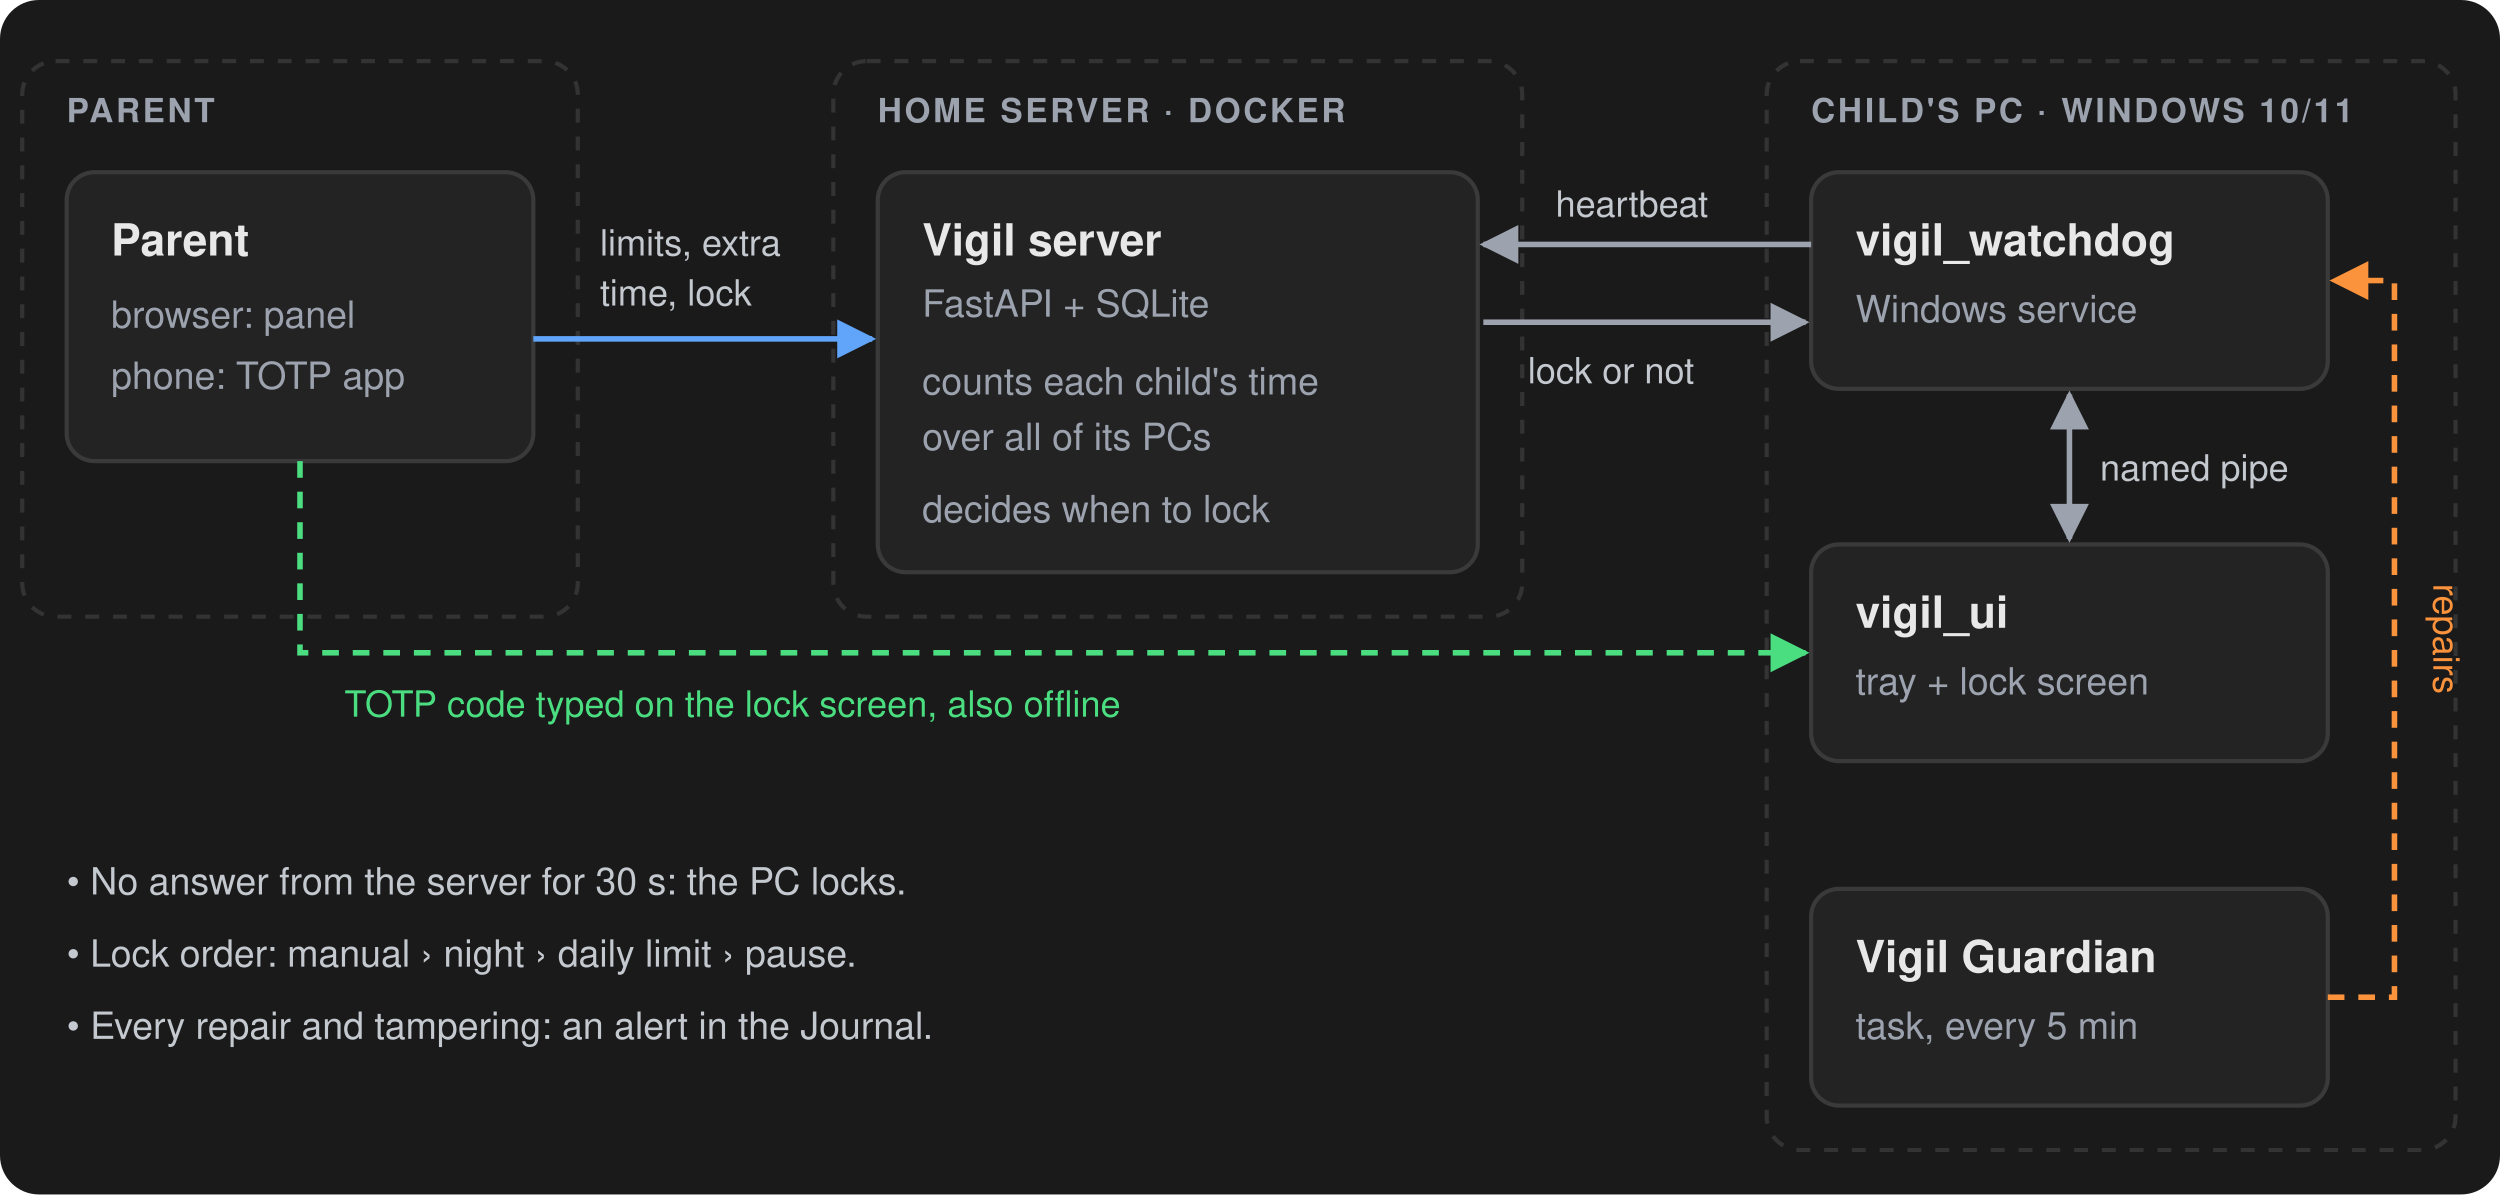
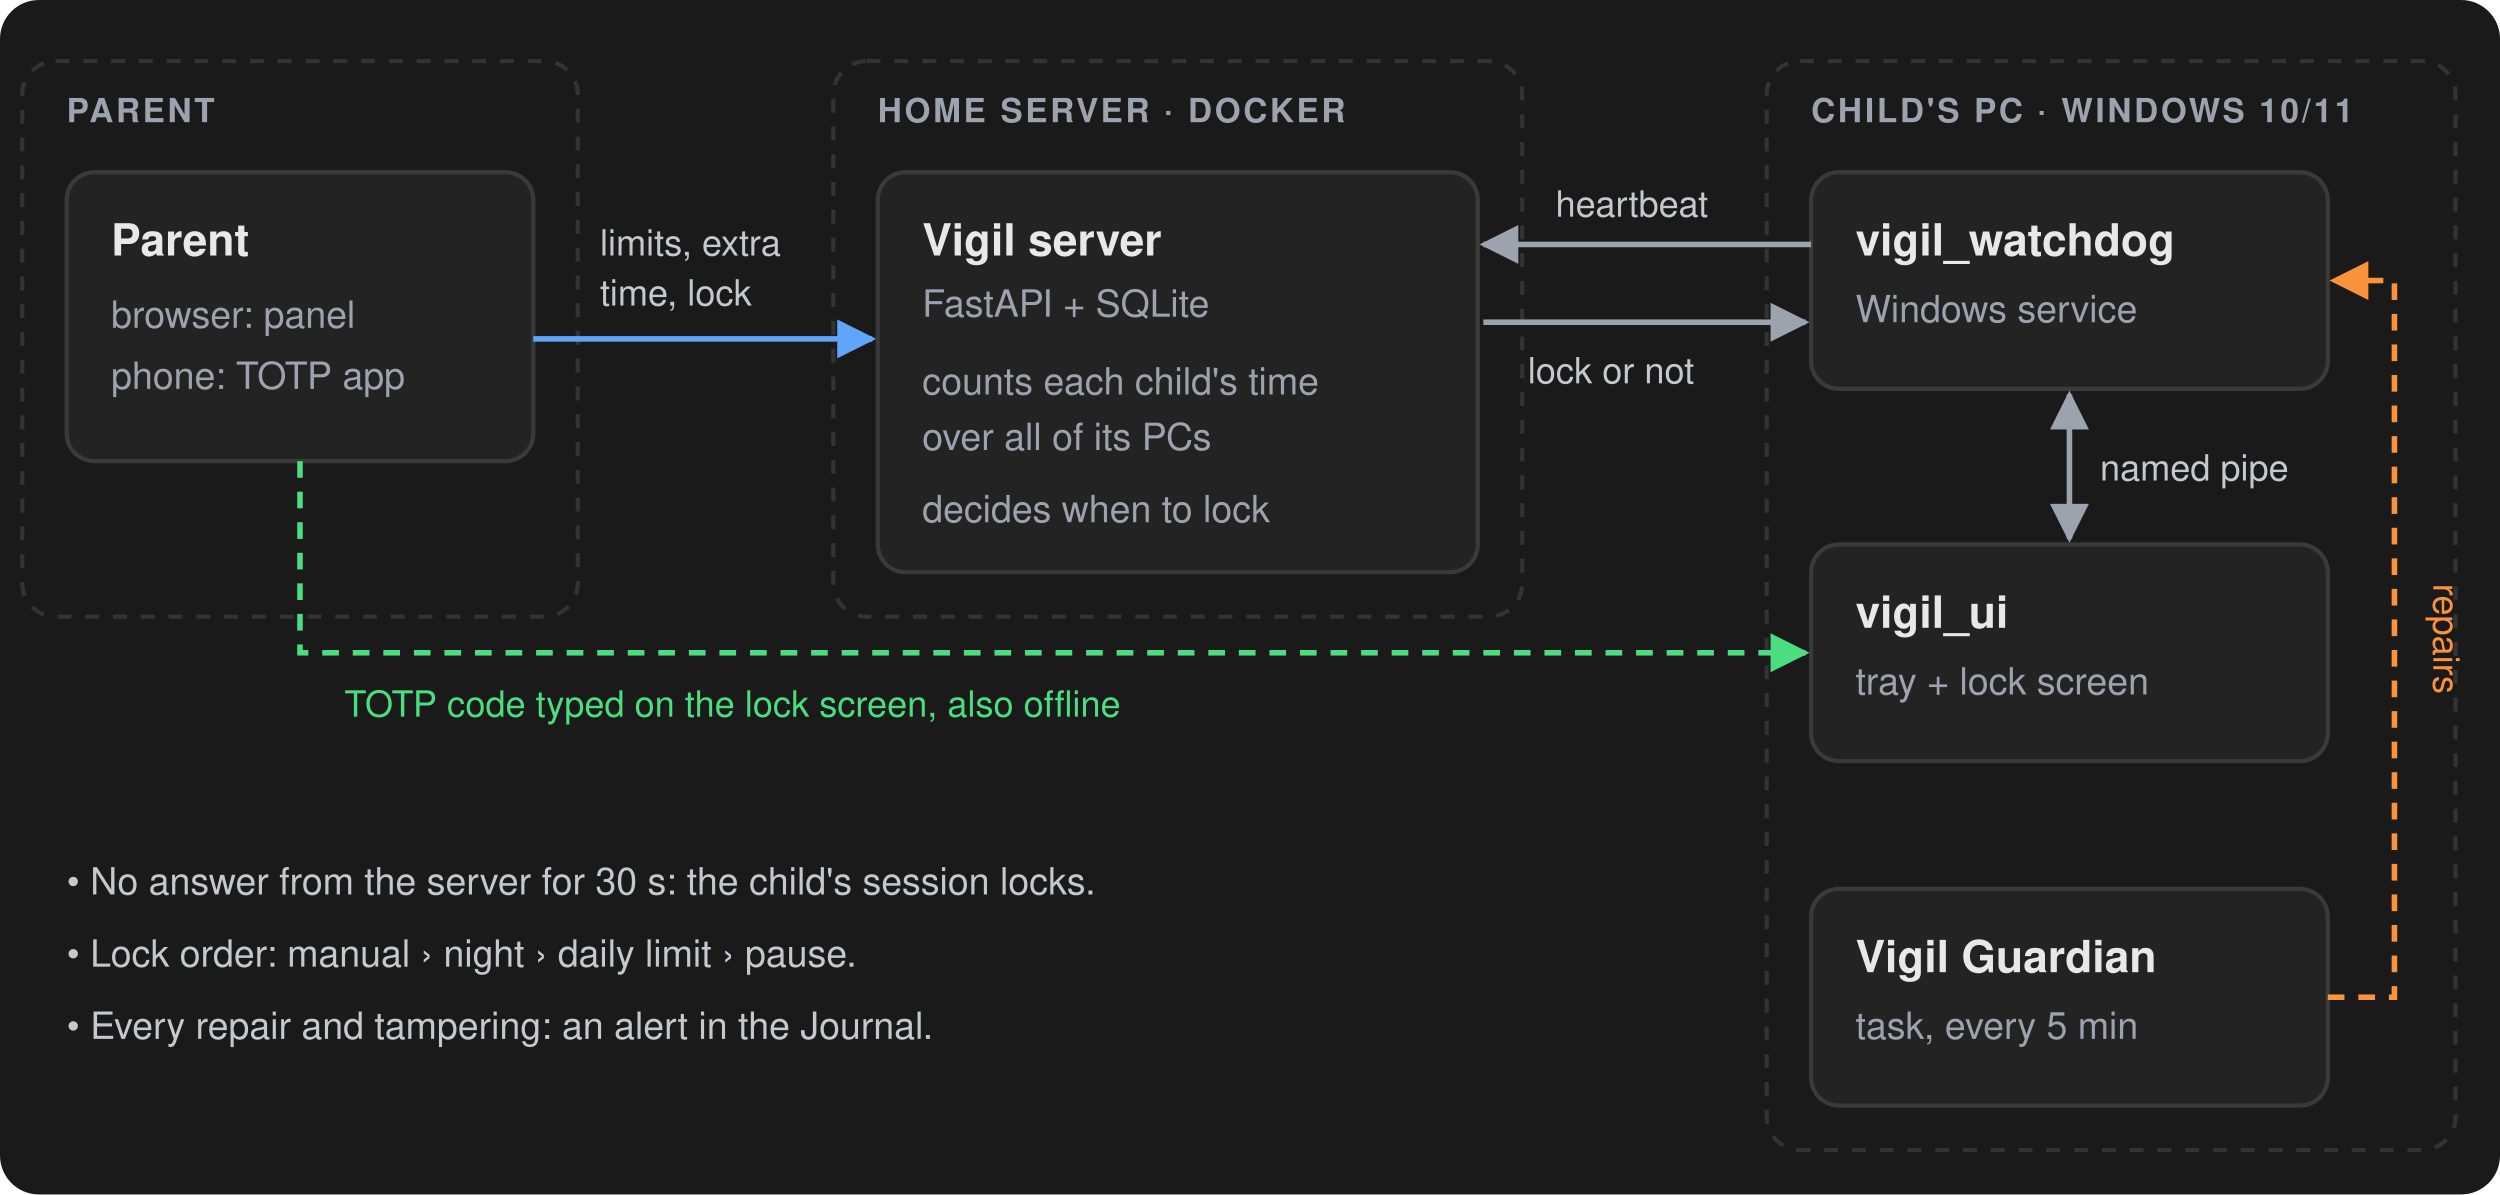
<svg xmlns="http://www.w3.org/2000/svg" width="900" height="430" viewBox="0 0 900 430" role="img" aria-labelledby="t">
  <defs>
    <marker id="a" viewBox="0 0 10 10" refX="9" refY="5" markerWidth="7" markerHeight="7" orient="auto-start-reverse">
      <path d="M0 0 L10 5 L0 10 z" fill="#9ca3af" />
    </marker>
    <marker id="ab" viewBox="0 0 10 10" refX="9" refY="5" markerWidth="7" markerHeight="7" orient="auto-start-reverse">
      <path d="M0 0 L10 5 L0 10 z" fill="#60a5fa" />
    </marker>
    <marker id="ag" viewBox="0 0 10 10" refX="9" refY="5" markerWidth="7" markerHeight="7" orient="auto-start-reverse">
      <path d="M0 0 L10 5 L0 10 z" fill="#4ade80" />
    </marker>
    <marker id="ao" viewBox="0 0 10 10" refX="9" refY="5" markerWidth="7" markerHeight="7" orient="auto-start-reverse">
      <path d="M0 0 L10 5 L0 10 z" fill="#fb923c" />
    </marker>
  </defs>
  <style>
    text { font-family: -apple-system, BlinkMacSystemFont, "Segoe UI", Helvetica, Arial, sans-serif; fill: #e8e8e8; }
    .zone { font-size: 12px; font-weight: 600; letter-spacing: .08em; fill: #9ca3af; }
    .title { font-size: 16px; font-weight: 600; }
    .sub { font-size: 13.5px; fill: #9ca3af; }
    .lbl { font-size: 13px; fill: #c4c8cf; }
    .note { font-size: 13.5px; fill: #c4c8cf; }
    .box { fill: #232323; stroke: #3a3a3a; stroke-width: 1.5; }
    .zonebox { fill: none; stroke: #333; stroke-width: 1.5; stroke-dasharray: 5 5; }
  </style>
  <rect width="900" height="430" rx="14" fill="#1a1a1a" />
  <rect class="zonebox" x="8" y="22" width="200" height="200" rx="12" />
  <text class="zone" x="24" y="44">PARENT</text>
  <rect class="box" x="24" y="62" width="168" height="104" rx="10" />
  <text class="title" x="40" y="92">Parent</text>
  <text class="sub" x="40" y="118">browser: panel</text>
  <text class="sub" x="40" y="140">phone: TOTP app</text>
  <rect class="zonebox" x="300" y="22" width="248" height="200" rx="12" />
  <text class="zone" x="316" y="44">HOME SERVER · DOCKER</text>
  <rect class="box" x="316" y="62" width="216" height="144" rx="10" />
  <text class="title" x="332" y="92">Vigil server</text>
  <text class="sub" x="332" y="114">FastAPI + SQLite</text>
  <text class="sub" x="332" y="142">counts each child's time</text>
  <text class="sub" x="332" y="162">over all of its PCs</text>
  <text class="sub" x="332" y="188">decides when to lock</text>
  <rect class="zonebox" x="636" y="22" width="248" height="392" rx="12" />
  <text class="zone" x="652" y="44">CHILD'S PC · WINDOWS 10/11</text>
  <rect class="box" x="652" y="62" width="186" height="78" rx="10" />
  <text class="title" x="668" y="92">vigil_watchdog</text>
  <text class="sub" x="668" y="116">Windows service</text>
  <rect class="box" x="652" y="196" width="186" height="78" rx="10" />
  <text class="title" x="668" y="226">vigil_ui</text>
  <text class="sub" x="668" y="250">tray + lock screen</text>
  <rect class="box" x="652" y="320" width="186" height="78" rx="10" />
  <text class="title" x="668" y="350">Vigil Guardian</text>
  <text class="sub" x="668" y="374">task, every 5 min</text>
  <line x1="192" y1="122" x2="314" y2="122" stroke="#60a5fa" stroke-width="2" marker-end="url(#ab)" />
  <text class="lbl" x="216" y="92">limits, extra</text>
  <text class="lbl" x="216" y="110">time, lock</text>
  <line x1="652" y1="88" x2="534" y2="88" stroke="#9ca3af" stroke-width="2" marker-end="url(#a)" />
  <text class="lbl" x="560" y="78">heartbeat</text>
  <line x1="534" y1="116" x2="650" y2="116" stroke="#9ca3af" stroke-width="2" marker-end="url(#a)" />
  <text class="lbl" x="550" y="138">lock or not</text>
  <line x1="745" y1="142" x2="745" y2="194" stroke="#9ca3af" stroke-width="2" marker-start="url(#a)" marker-end="url(#a)" />
  <text class="lbl" x="756" y="173">named pipe</text>
  <path d="M838 359 H862 V101 H840" fill="none" stroke="#fb923c" stroke-width="2" stroke-dasharray="6 5" marker-end="url(#ao)" />
  <text class="lbl" x="876" y="230" transform="rotate(90 876 230)" text-anchor="middle" style="fill:#fb923c">repairs</text>
  <path d="M108 166 V235 H650" fill="none" stroke="#4ade80" stroke-width="2" stroke-dasharray="6 5" marker-end="url(#ag)" />
  <text class="lbl" x="124" y="258" style="fill:#4ade80">TOTP code typed on the lock screen, also offline</text>
-   <text class="note" x="24" y="322">• No answer from the server for 30 s: the PC locks.</text>
+   <text class="note" x="24" y="322">• No answer from the server for 30 s: the child's session locks.</text>
  <text class="note" x="24" y="348">• Lock order: manual › night › daily limit › pause.</text>
  <text class="note" x="24" y="374">• Every repair and tampering: an alert in the Journal.</text>
</svg>
